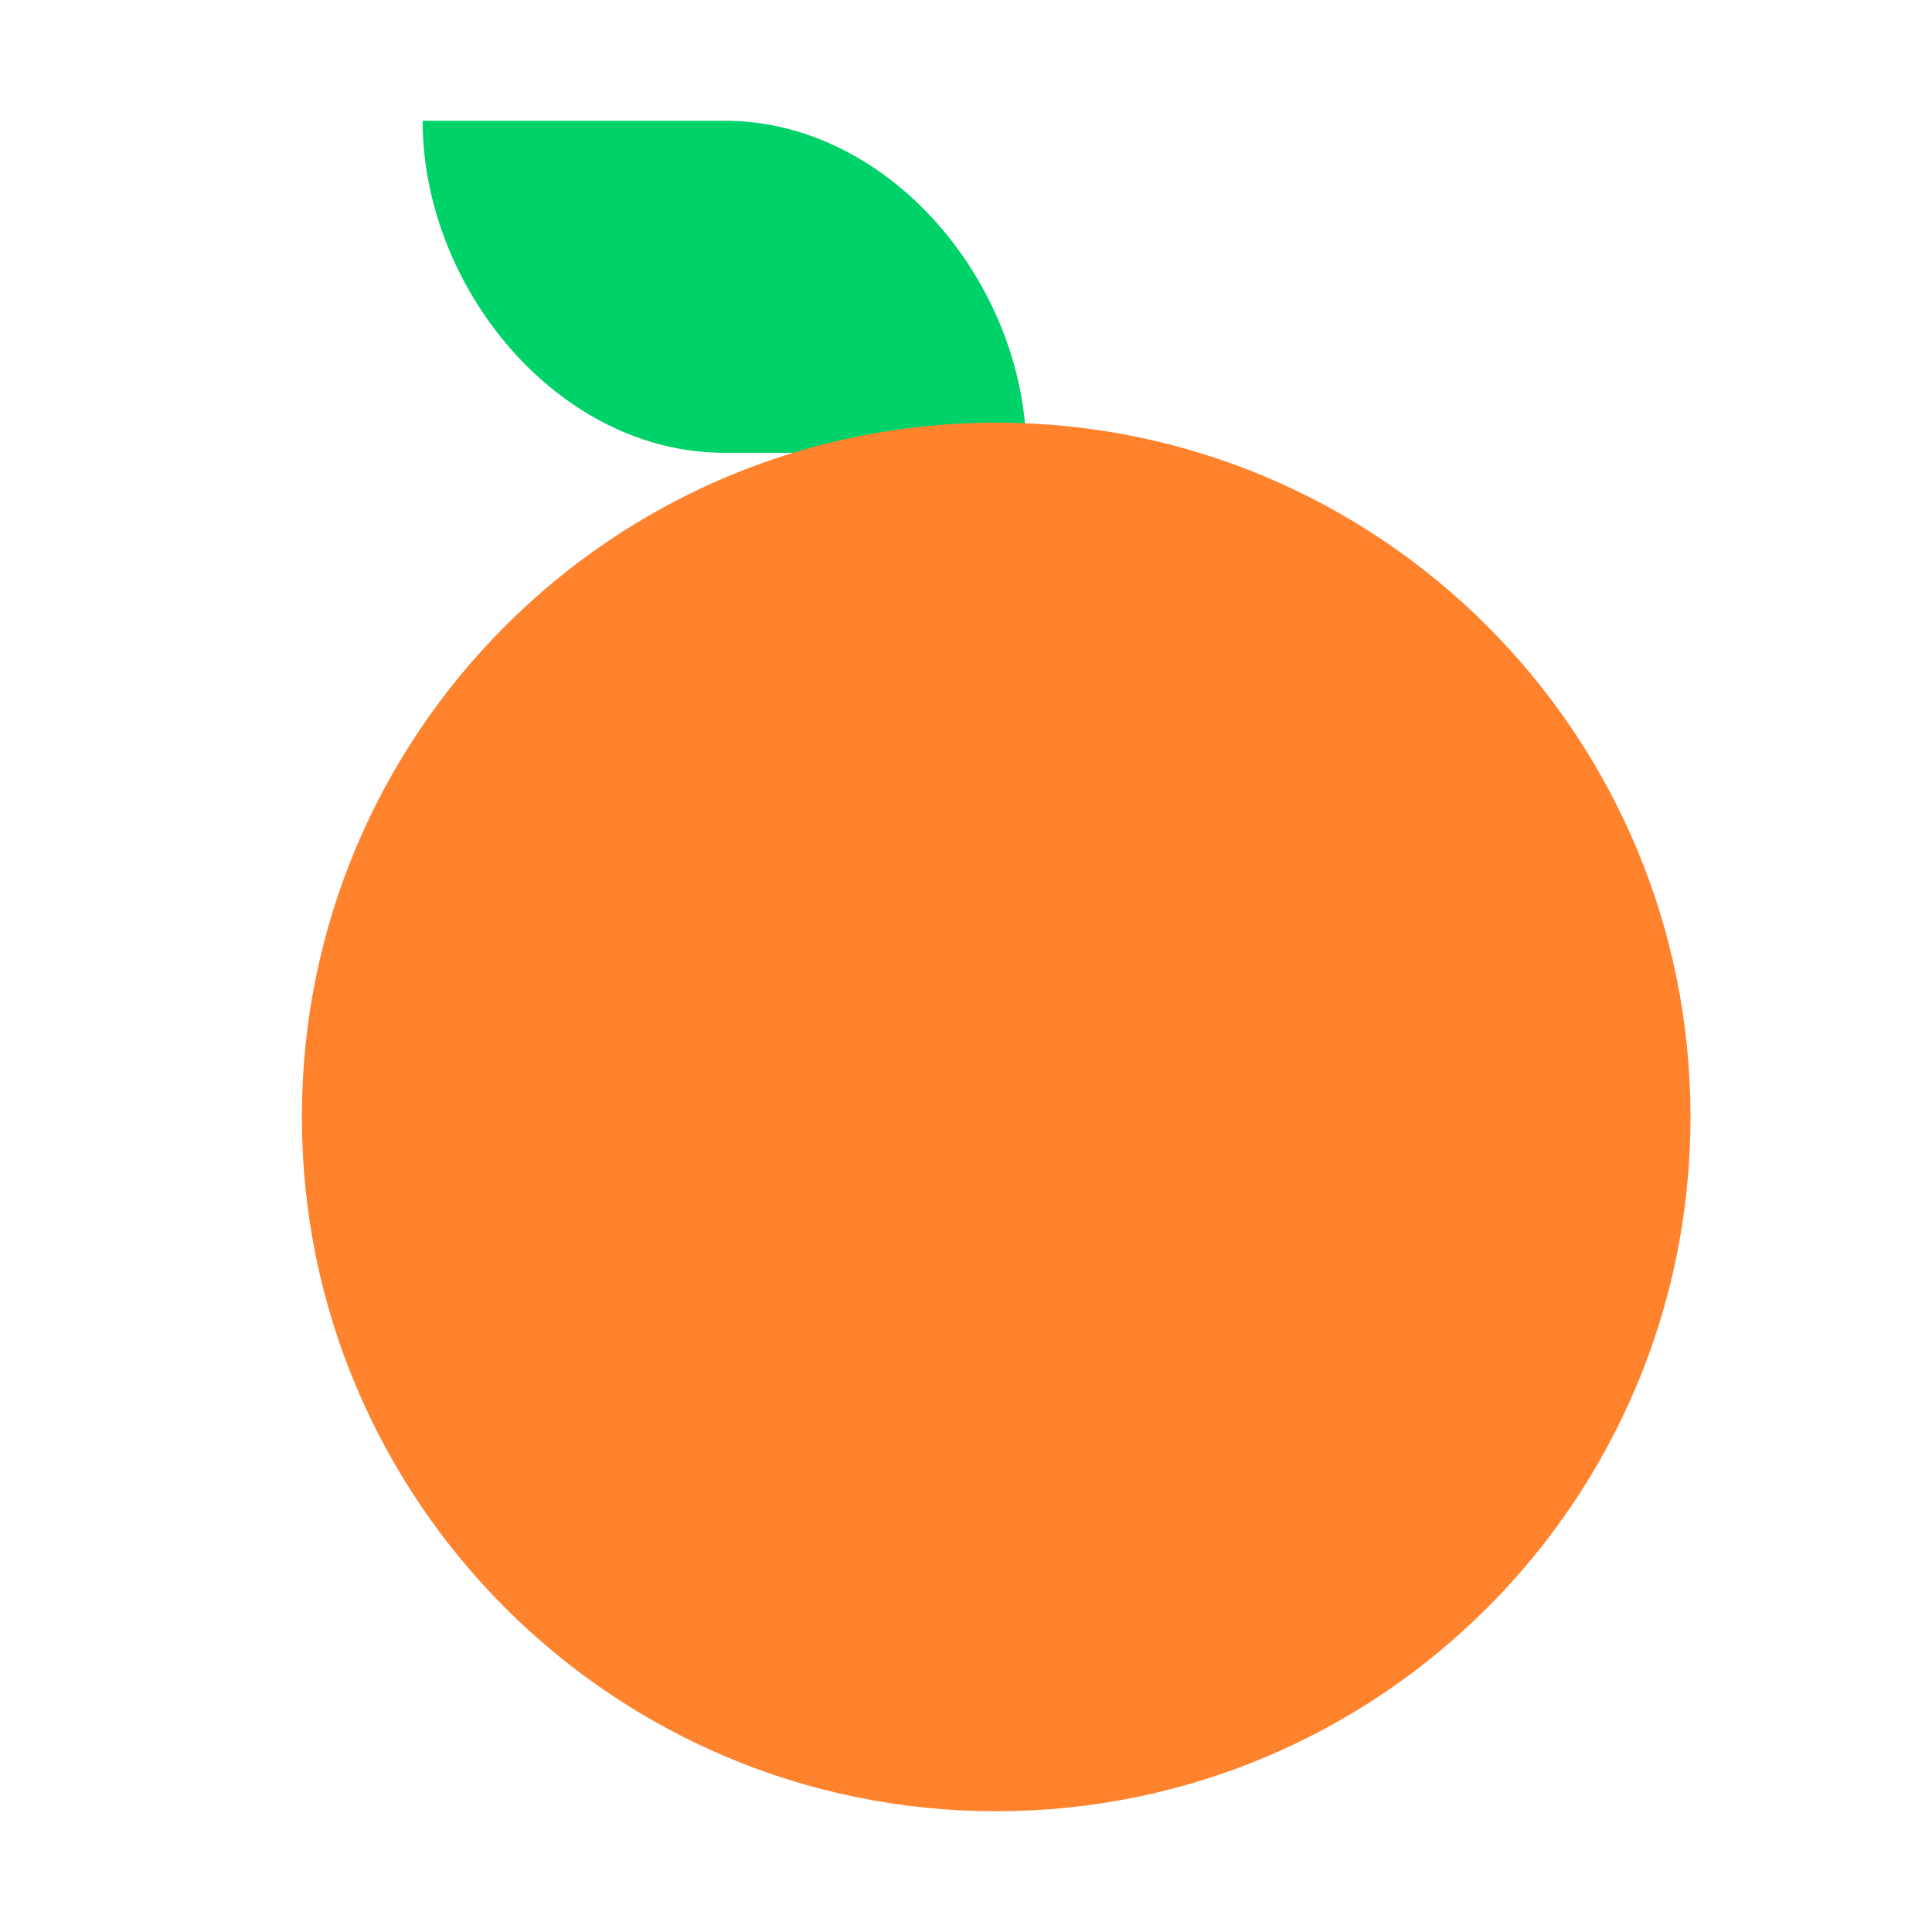
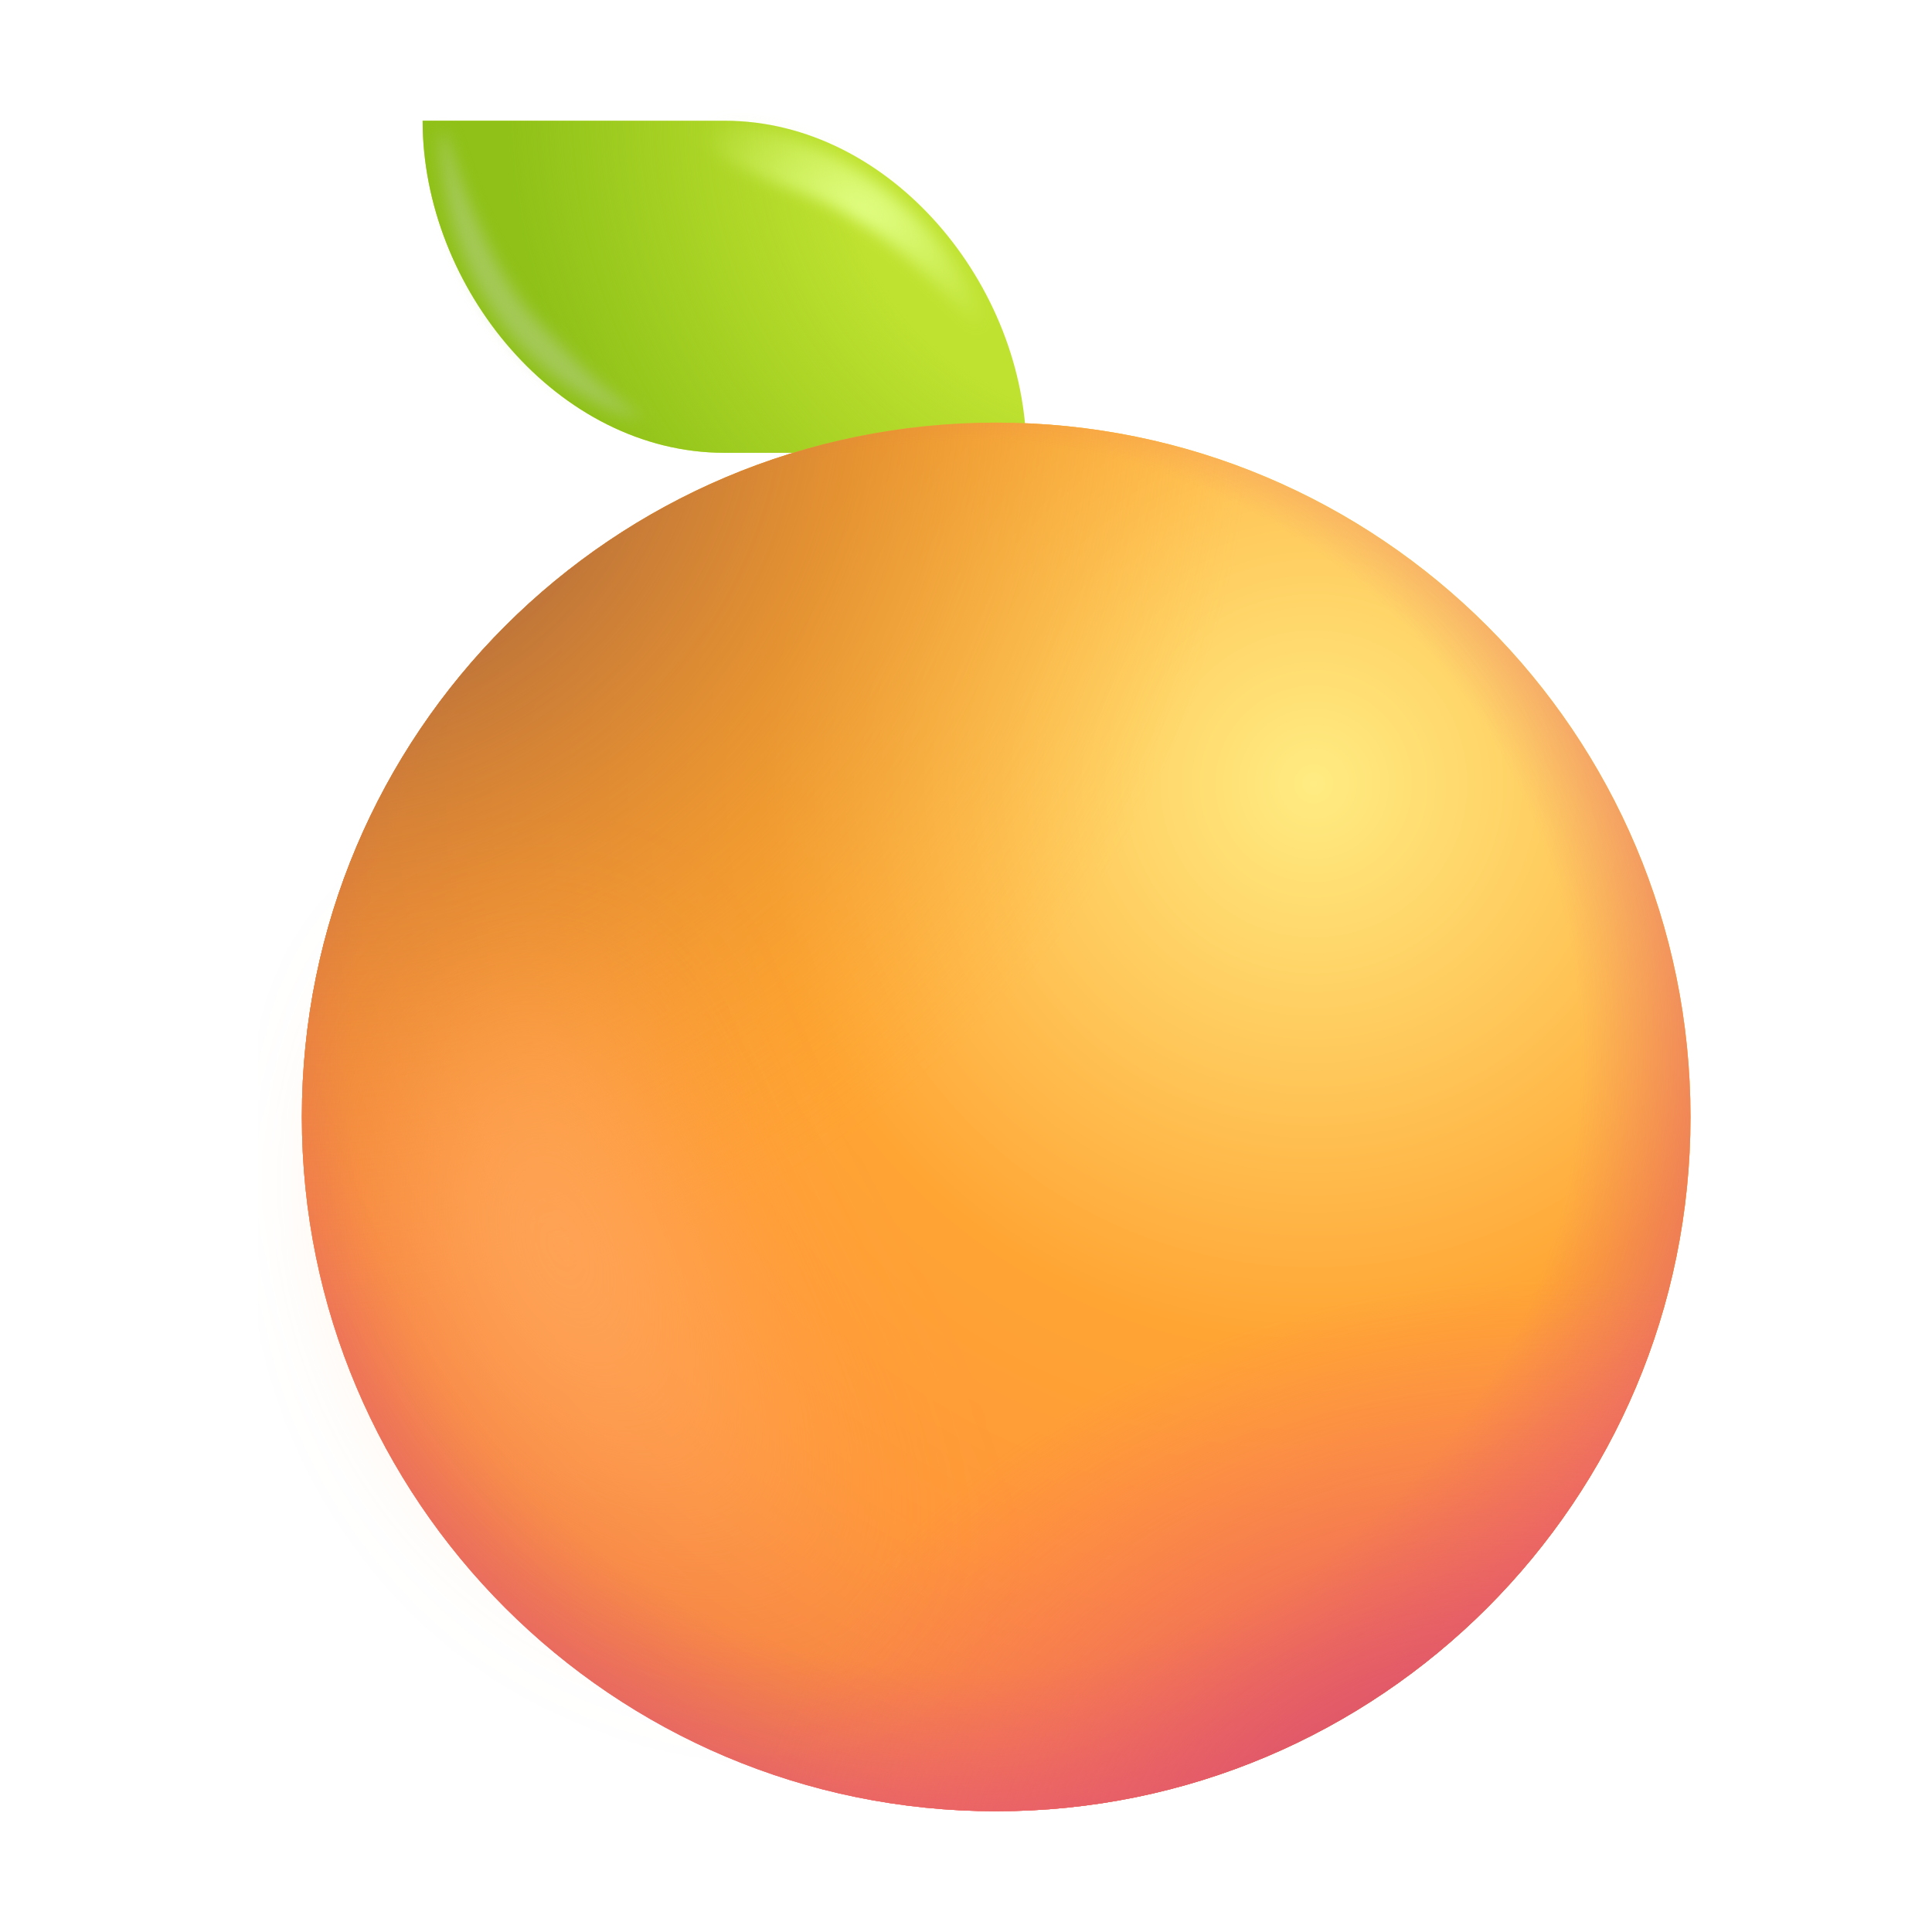
<svg xmlns="http://www.w3.org/2000/svg" width="1em" height="1em" viewBox="0 0 32 32">
  <g fill="none">
-     <path fill="#00D26A" d="M7 2h5c2.761 0 5 2.739 5 5.5h-5C9.239 7.5 7 4.761 7 2" />
-     <path fill="#FF822D" d="M16.5 30C22.851 30 28 24.851 28 18.5S22.851 7 16.5 7S5 12.149 5 18.5S10.149 30 16.5 30" />
+     <path fill="url(#iVHd6Pu)" d="M16.5 30C22.851 30 28 24.851 28 18.5S22.851 7 16.5 7S5 12.149 5 18.5S10.149 30 16.5 30" />
+     <path fill="url(#iLaKMDh)" d="M16.5 30C22.851 30 28 24.851 28 18.5S22.851 7 16.5 7S5 12.149 5 18.5S10.149 30 16.5 30" />
+     <path fill="url(#iHofV6b)" d="M16.5 30C22.851 30 28 24.851 28 18.5S22.851 7 16.5 7S5 12.149 5 18.5S10.149 30 16.5 30" />
+     <path fill="#BFE230" d="M7 2h5c2.761 0 5 2.739 5 5.5h-5C9.239 7.5 7 4.761 7 2" />
+     <path fill="url(#ivyttuv)" d="M7 2h5c2.761 0 5 2.739 5 5.5h-5C9.239 7.5 7 4.761 7 2" />
+     <g filter="url(#i7rFR6c)">
+       <path fill="url(#ic07tbc)" d="M16.656 6.173c-1.076-3.835-4.783-4.328-4.96-4.128s-.032.566 1.602 1.161c2.043.743 3.358 2.967 3.358 2.967" />
+     </g>
+     <g filter="url(#ifHbotv)">
+       <path fill="#A4C957" d="M7.297 2.383c.187 3.664 3.159 4.62 3.328 4.523c-.68-.492-.922-.742-1.766-1.633c-.65-.686-1.2-2.112-1.414-2.843c-.143-.494-.148-.047-.148-.047" />
+     </g>
+     <path fill="url(#i2YL3wX)" d="M16.5 30C22.851 30 28 24.851 28 18.5S22.851 7 16.5 7S5 12.149 5 18.5S10.149 30 16.5 30" />
+     <path fill="url(#iEmNusb)" d="M16.5 30C22.851 30 28 24.851 28 18.5S22.851 7 16.5 7S5 12.149 5 18.5S10.149 30 16.5 30" />
+     <path fill="url(#i1dF3Ab)" d="M16.5 30C22.851 30 28 24.851 28 18.5S22.851 7 16.5 7S5 12.149 5 18.5S10.149 30 16.5 30" />
+     <path fill="url(#i9kIvud)" d="M16.5 30C22.851 30 28 24.851 28 18.5S22.851 7 16.5 7S5 12.149 5 18.5S10.149 30 16.5 30" />
+     <g filter="url(#i71NoDd)">
+       <path fill="url(#iV6M5db)" d="M12.017 26.59C6.705 24.966 5.562 17.814 8 16.438c2.438-1.377 1.938 1.562 4.017 5c1.527 2.524 4.642 6.571 0 5.152" />
+     </g>
+     <defs>
+       <radialGradient id="iVHd6Pu" cx="0" cy="0" r="1" gradientTransform="rotate(132.184 7.869 11.266)scale(21.5928)" gradientUnits="userSpaceOnUse">
+         <stop stop-color="#F8EC1D" />
+         <stop offset=".568" stop-color="#FF9A2A" />
+         <stop offset="1" stop-color="#FF7273" />
+       </radialGradient>
+       <radialGradient id="iLaKMDh" cx="0" cy="0" r="1" gradientTransform="rotate(90 .438 16.063)scale(14.6927)" gradientUnits="userSpaceOnUse">
+         <stop offset=".777" stop-color="#F59639" stop-opacity="0" />
+         <stop offset="1" stop-color="#FF63C4" />
+       </radialGradient>
+       <radialGradient id="iHofV6b" cx="0" cy="0" r="1" gradientTransform="matrix(-12.5001 14.49992 -8.8181 -7.60191 18 17)" gradientUnits="userSpaceOnUse">
+         <stop offset=".777" stop-color="#F59639" stop-opacity="0" />
+         <stop offset="1" stop-color="#C57345" />
+       </radialGradient>
+       <radialGradient id="ivyttuv" cx="0" cy="0" r="1" gradientTransform="rotate(142.586 8.545 4.391)scale(9.20667 10.2529)" gradientUnits="userSpaceOnUse">
+         <stop stop-color="#8EC118" stop-opacity="0" />
+         <stop offset=".425" stop-color="#8EC118" stop-opacity="0" />
+         <stop offset="1" stop-color="#8FC118" />
+       </radialGradient>
+       <radialGradient id="ic07tbc" cx="0" cy="0" r="1" gradientTransform="matrix(-.06626 2.43655 -3.09415 -.08414 14.161 3.667)" gradientUnits="userSpaceOnUse">
+         <stop stop-color="#E3FF88" />
+         <stop offset="1" stop-color="#E1FF86" stop-opacity="0" />
+       </radialGradient>
+       <radialGradient id="i2YL3wX" cx="0" cy="0" r="1" gradientTransform="rotate(139.72 8.491 10.488)scale(19.3342)" gradientUnits="userSpaceOnUse">
+         <stop stop-color="#FFEC82" />
+         <stop offset=".477" stop-color="#FFA534" />
+         <stop offset=".711" stop-color="#FF9738" />
+         <stop offset="1" stop-color="#F17C4C" />
+       </radialGradient>
+       <radialGradient id="iEmNusb" cx="0" cy="0" r="1" gradientTransform="rotate(50.44 -10.578 25.735)scale(14.9164)" gradientUnits="userSpaceOnUse">
+         <stop offset=".681" stop-color="#DA4B81" stop-opacity="0" />
+         <stop offset="1" stop-color="#DA4B81" />
+       </radialGradient>
+       <radialGradient id="i1dF3Ab" cx="0" cy="0" r="1" gradientTransform="matrix(20 21 -21 20 5 6)" gradientUnits="userSpaceOnUse">
+         <stop offset=".11" stop-color="#A2643F" />
+         <stop offset=".545" stop-color="#FCA21E" stop-opacity="0" />
+       </radialGradient>
+       <radialGradient id="i9kIvud" cx="0" cy="0" r="1" gradientTransform="matrix(3.87506 15.375 -20.42332 5.14742 24.125 30.75)" gradientUnits="userSpaceOnUse">
+         <stop offset=".091" stop-color="#D9516A" />
+         <stop offset=".591" stop-color="#FB666B" stop-opacity="0" />
+       </radialGradient>
+       <radialGradient id="iV6M5db" cx="0" cy="0" r="1" gradientTransform="matrix(2.1875 8.0625 -9.18372 2.4917 9.438 20.5)" gradientUnits="userSpaceOnUse">
+         <stop stop-color="#FFA65A" />
+         <stop offset="1" stop-color="#FFA65C" stop-opacity="0" />
+       </radialGradient>
+       <filter id="i7rFR6c" width="5.518" height="4.666" x="11.388" y="1.757" color-interpolation-filters="sRGB" filterUnits="userSpaceOnUse">
+         <feFlood flood-opacity="0" result="BackgroundImageFix" />
+         <feBlend in="SourceGraphic" in2="BackgroundImageFix" result="shape" />
+         <feGaussianBlur result="effect1_foregroundBlur_18_27675" stdDeviation=".125" />
+       </filter>
+       <filter id="ifHbotv" width="3.828" height="5.215" x="7.047" y="1.948" color-interpolation-filters="sRGB" filterUnits="userSpaceOnUse">
+         <feFlood flood-opacity="0" result="BackgroundImageFix" />
+         <feBlend in="SourceGraphic" in2="BackgroundImageFix" result="shape" />
+         <feGaussianBlur result="effect1_foregroundBlur_18_27675" stdDeviation=".125" />
+       </filter>
+       <filter id="i71NoDd" width="12.685" height="15.793" x="4.277" y="13.591" color-interpolation-filters="sRGB" filterUnits="userSpaceOnUse">
+         <feFlood flood-opacity="0" result="BackgroundImageFix" />
+         <feBlend in="SourceGraphic" in2="BackgroundImageFix" result="shape" />
+         <feGaussianBlur result="effect1_foregroundBlur_18_27675" stdDeviation="1.25" />
+       </filter>
+     </defs>
  </g>
</svg>
